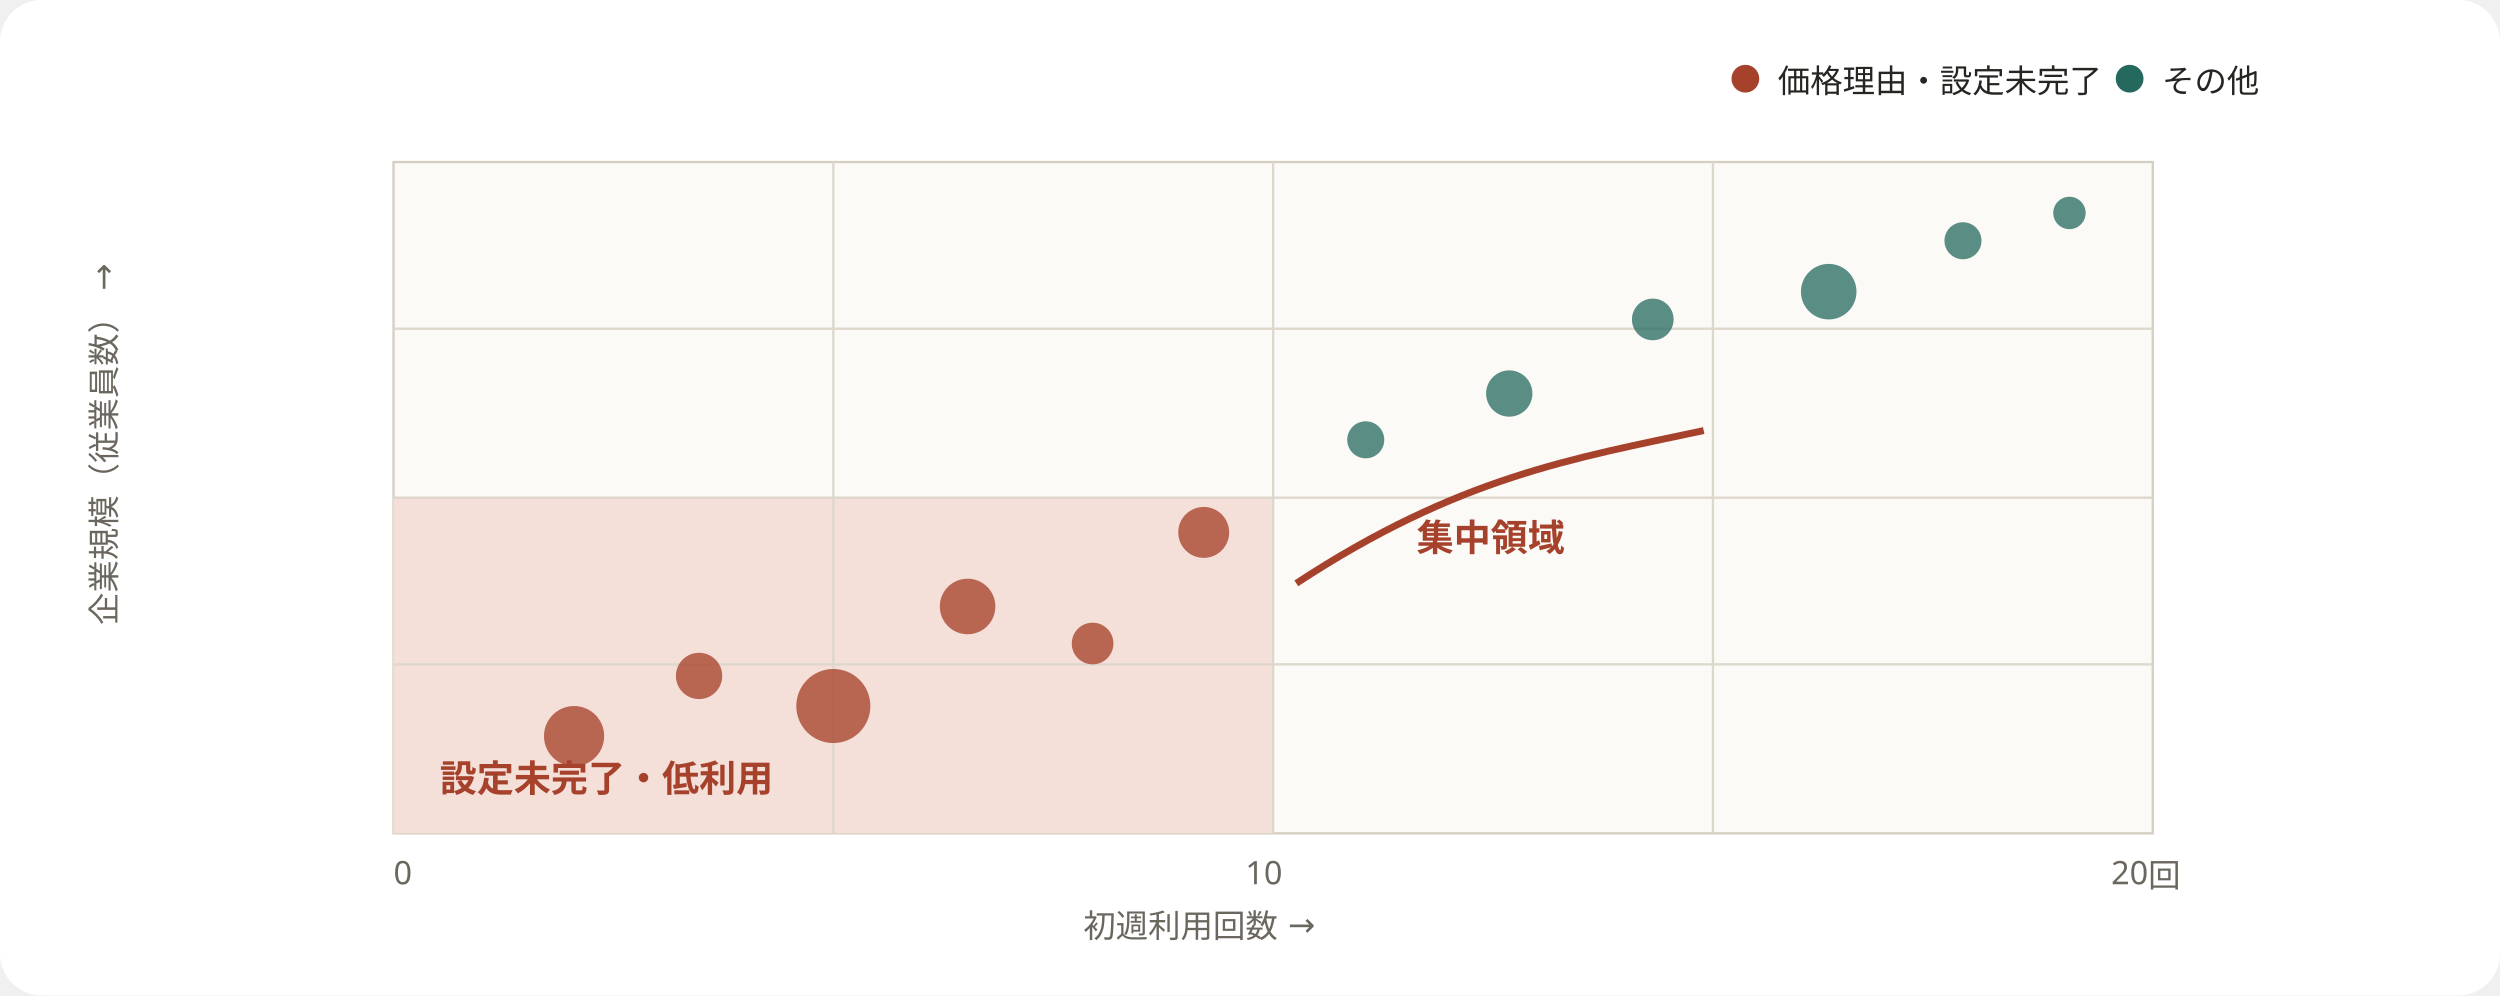
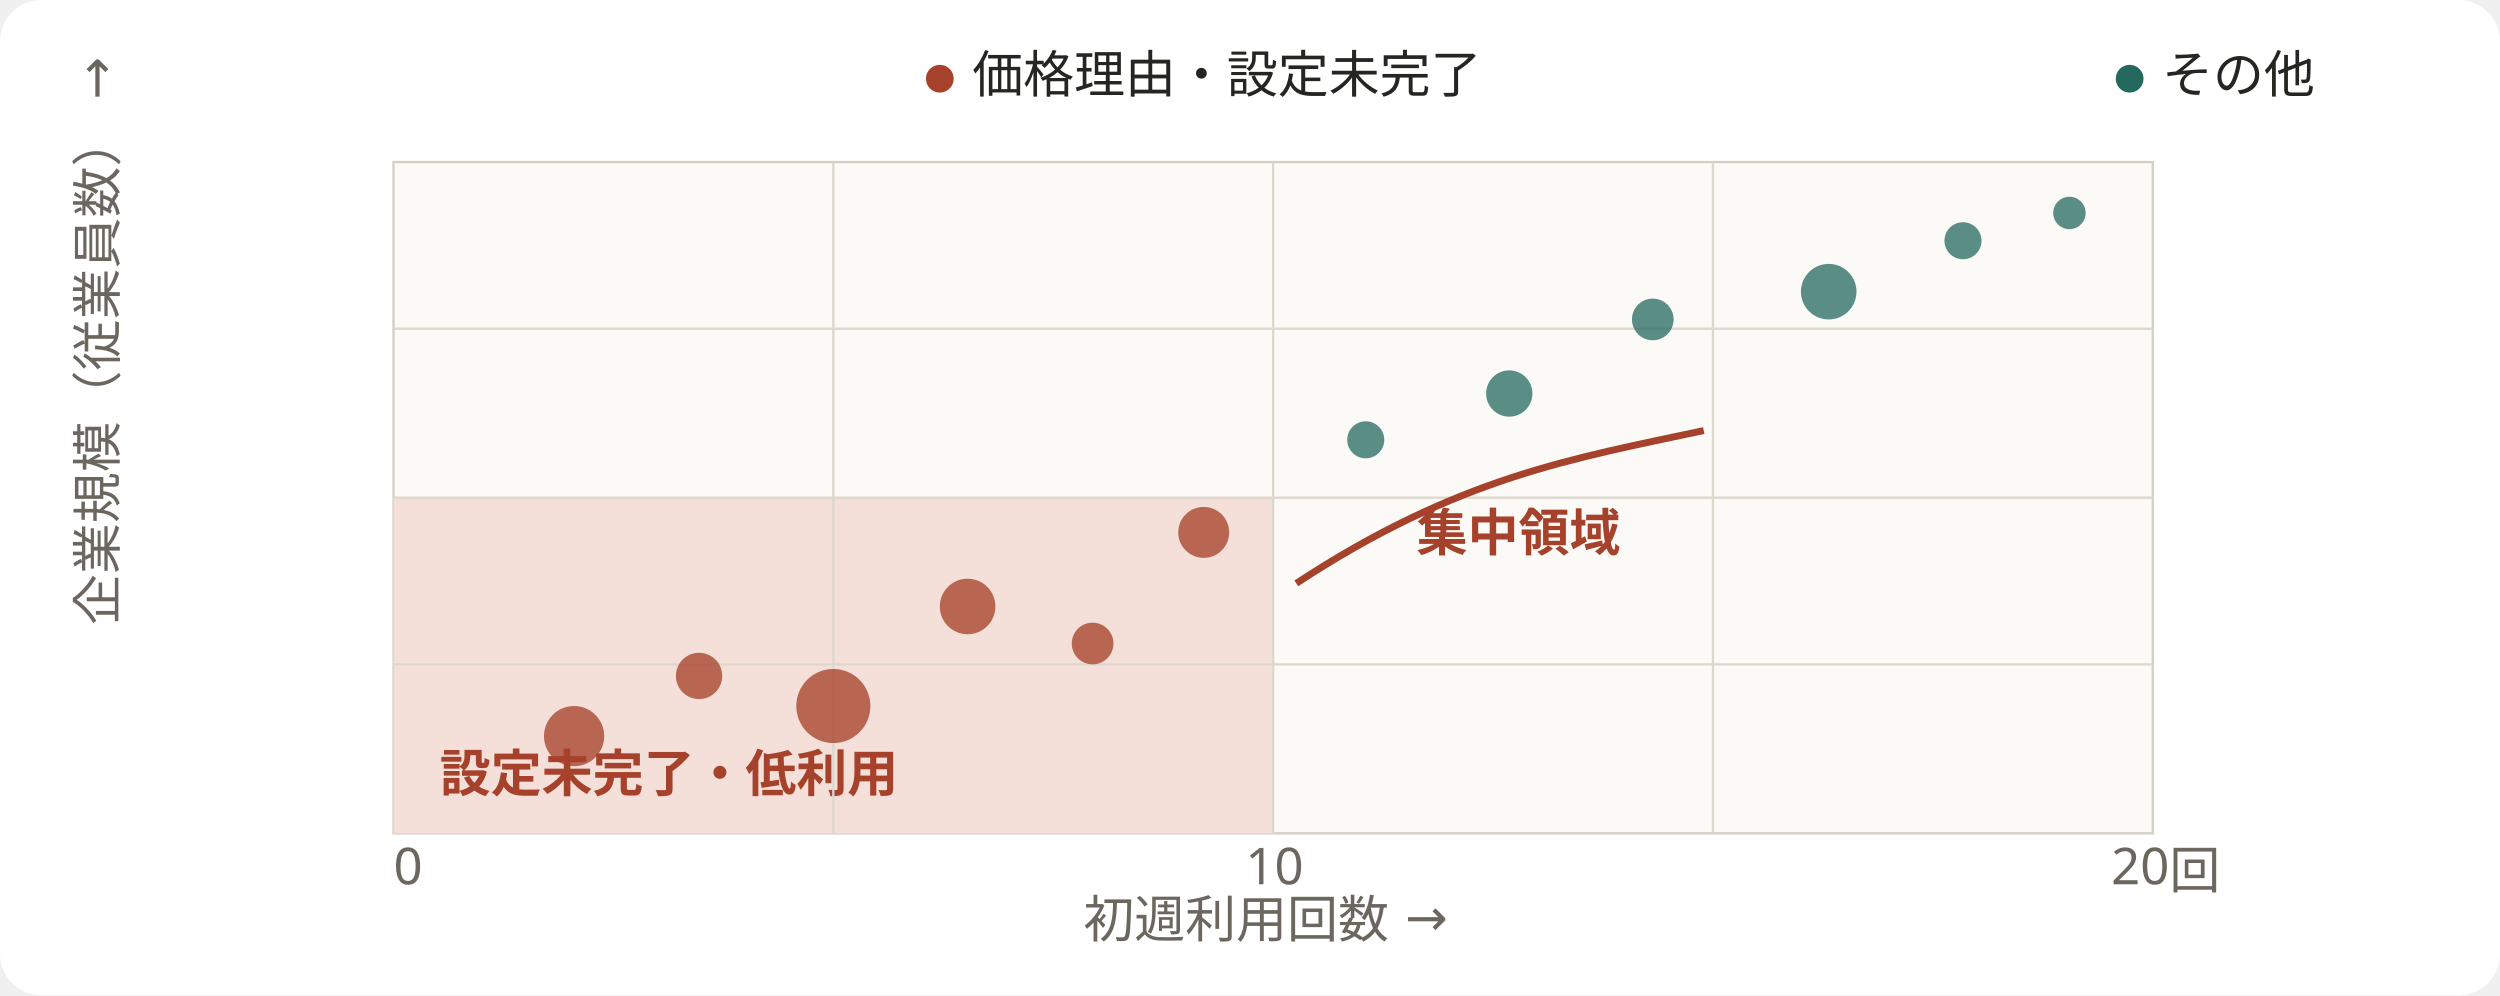
<svg xmlns="http://www.w3.org/2000/svg" width="1080" height="430" viewBox="0 0 1080 430" role="img" aria-labelledby="title desc">
  <rect width="1080" height="430" rx="18" fill="#fff" />
  <g font-family="sans-serif">
    <rect x="170" y="70" width="760" height="290" fill="#fbfaf6" stroke="#d4cec3" />
    <rect x="170" y="215" width="380" height="145" fill="#f4dfd9" />
-     <text x="190" y="342" font-size="16" font-weight="700" fill="#a6422c">設定未完了・低利用</text>
+     <text x="190" y="342" font-size="22" font-weight="700" fill="#a6422c">設定未完了・低利用</text>
    <g stroke="#ddd7cc">
      <path d="M360 70v290M550 70v290M740 70v290M170 142h760M170 215h760M170 287h760" />
    </g>
    <g fill="#a6422c" opacity=".78">
      <circle cx="248" cy="318" r="13" />
      <circle cx="302" cy="292" r="10" />
      <circle cx="360" cy="305" r="16" />
      <circle cx="418" cy="262" r="12" />
      <circle cx="472" cy="278" r="9" />
      <circle cx="520" cy="230" r="11" />
    </g>
    <g fill="#24685e" opacity=".75">
      <circle cx="590" cy="190" r="8" />
      <circle cx="652" cy="170" r="10" />
      <circle cx="714" cy="138" r="9" />
      <circle cx="790" cy="126" r="12" />
      <circle cx="848" cy="104" r="8" />
      <circle cx="894" cy="92" r="7" />
    </g>
-     <g fill="#6b675f" font-size="14">
+     <g fill="#6b675f" font-size="22">
      <text x="468" y="405">初週利用回数 →</text>
      <text transform="translate(50 270) rotate(-90)">企業規模（従業員数） →</text>
      <text x="170" y="382">0</text>
      <text x="538" y="382">10</text>
      <text x="912" y="382">20回</text>
    </g>
-     <rect x="748" y="28" width="12" height="12" rx="6" fill="#a6422c" />
-     <text x="768" y="40" font-size="14" fill="#252522">価格理由・設定未完了</text>
+     <rect x="400" y="28" width="12" height="12" rx="6" fill="#a6422c" />
+     <text x="420" y="40" font-size="22" fill="#252522">価格理由・設定未完了</text>
    <rect x="914" y="28" width="12" height="12" rx="6" fill="#24685e" />
-     <text x="934" y="40" font-size="14" fill="#252522">その他</text>
+     <text x="934" y="40" font-size="22" fill="#252522">その他</text>
    <path d="M560 252c70-46 120-54 176-66" stroke="#a6422c" stroke-width="3" fill="none" />
-     <text x="612" y="238" font-size="16" font-weight="700" fill="#a6422c">集中領域</text>
+     <text x="612" y="238" font-size="22" font-weight="700" fill="#a6422c">集中領域</text>
  </g>
</svg>
